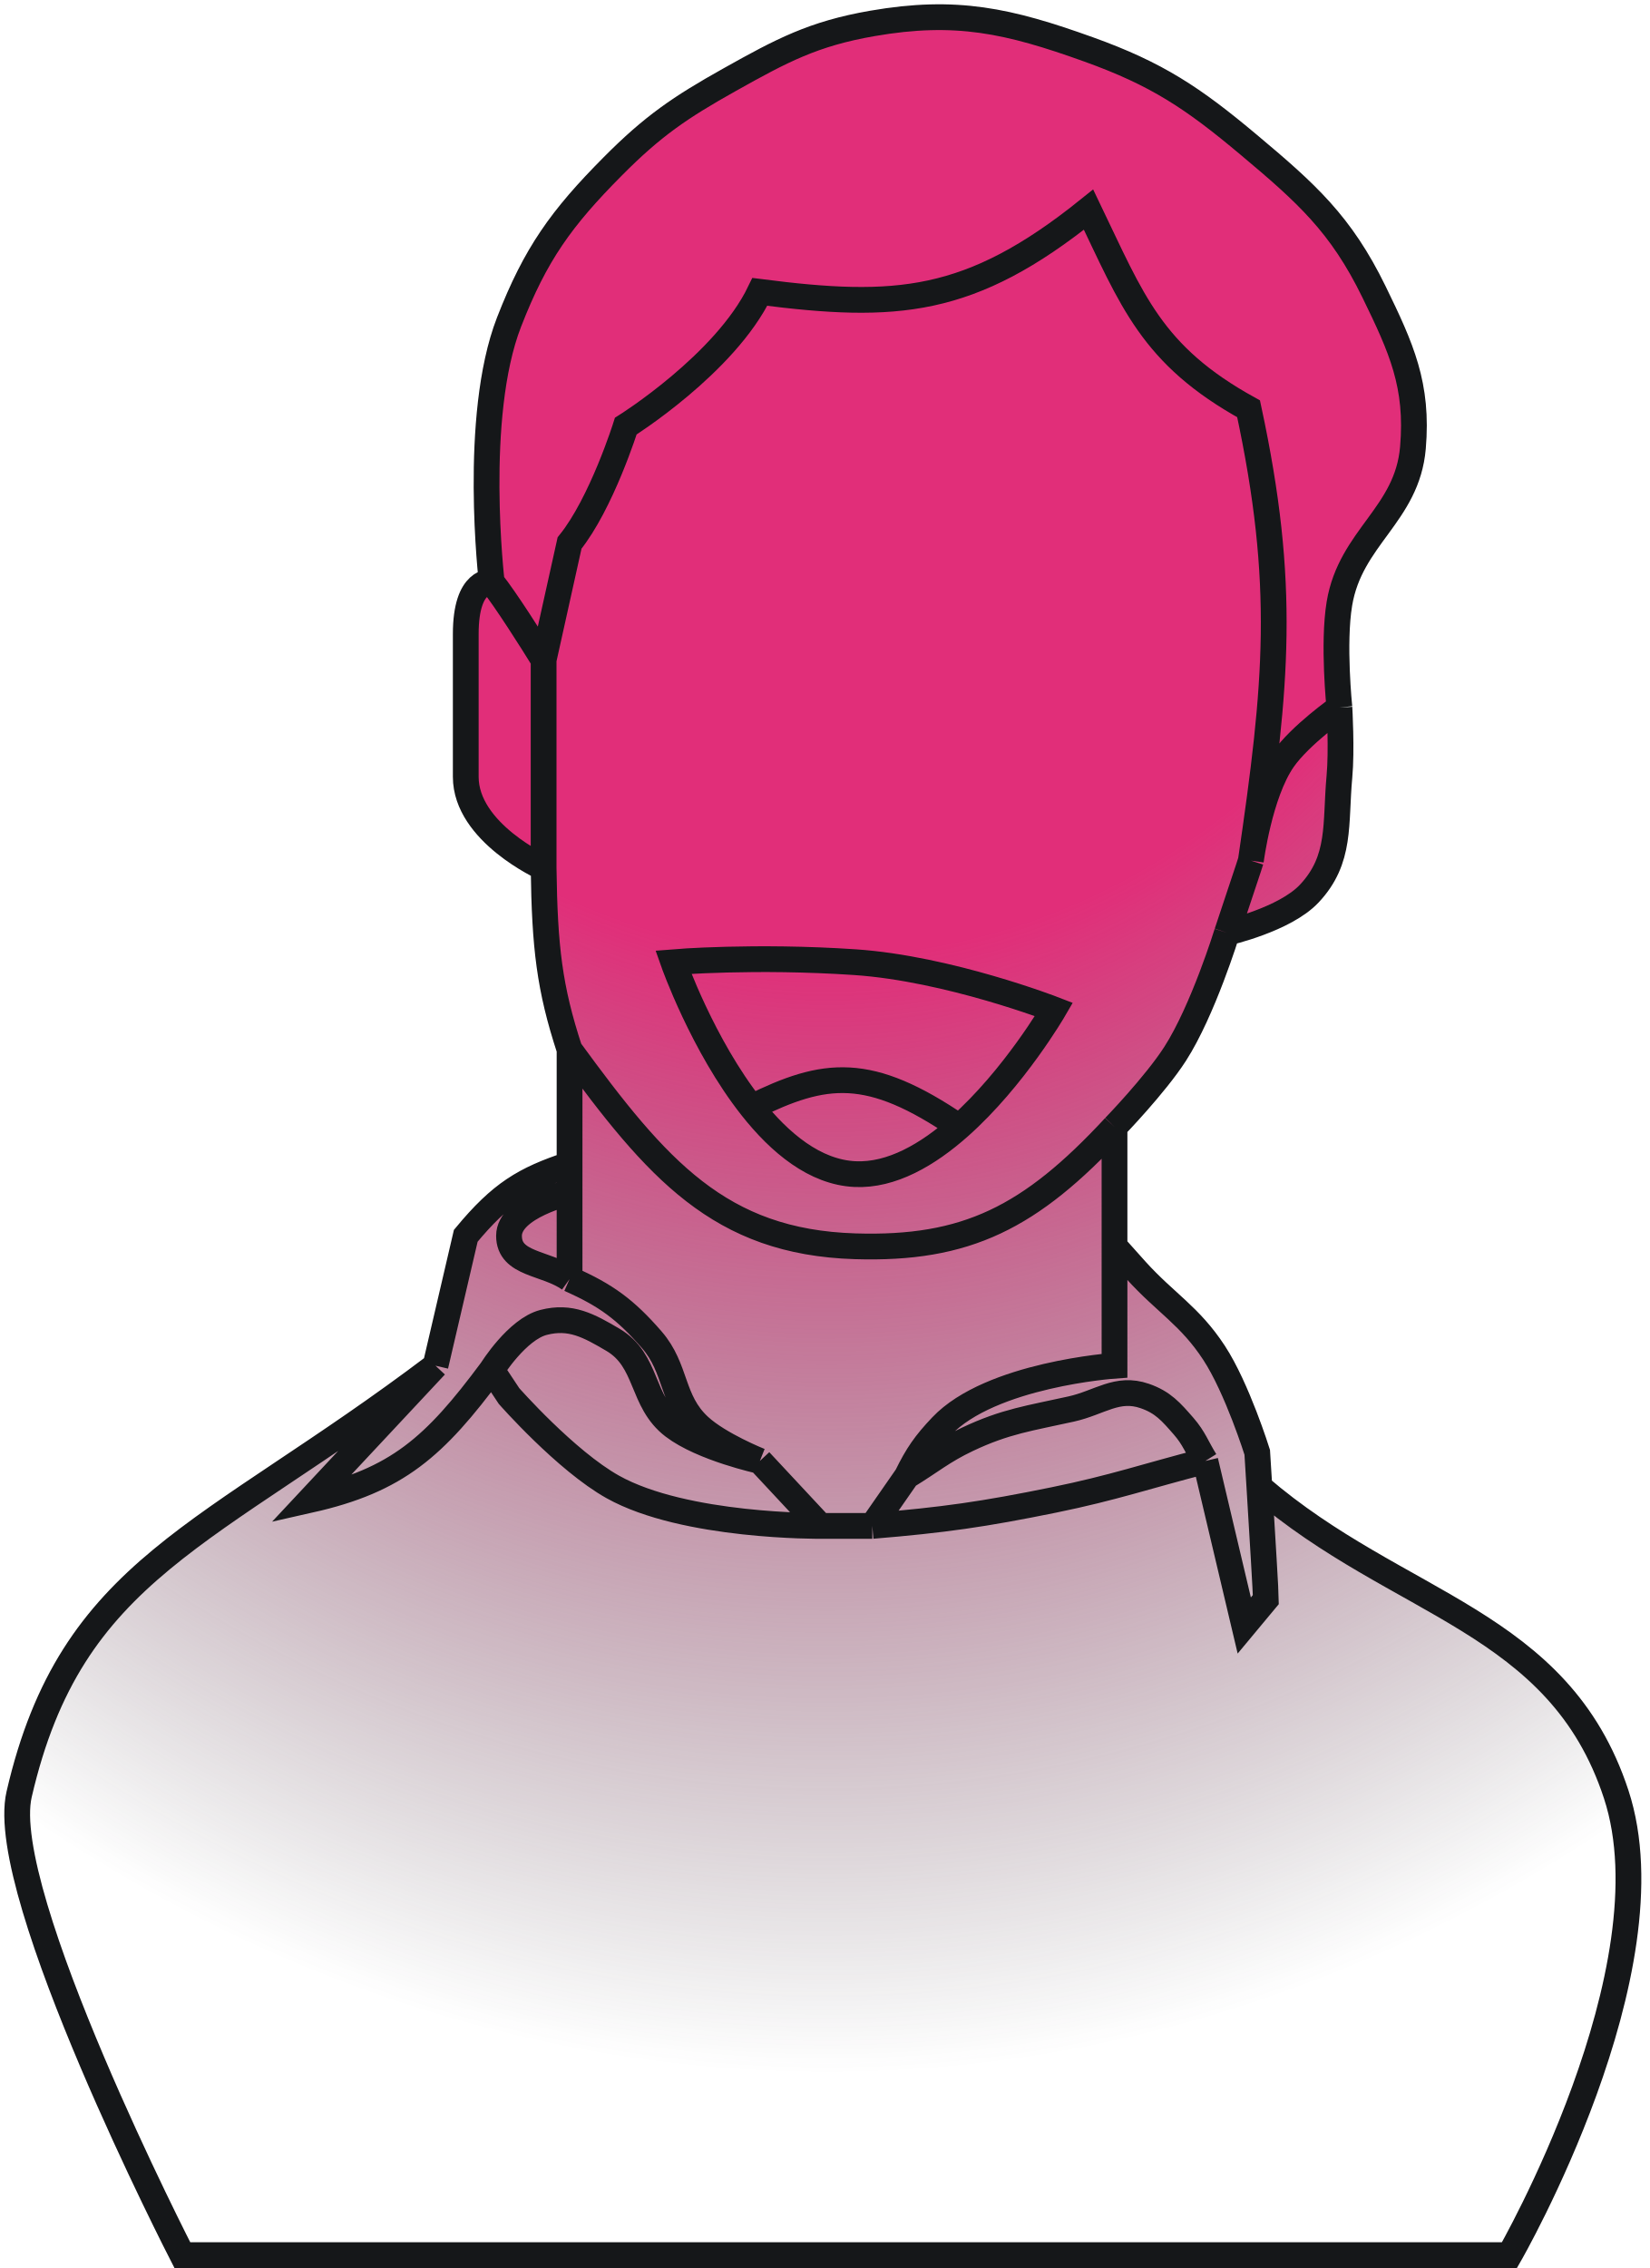
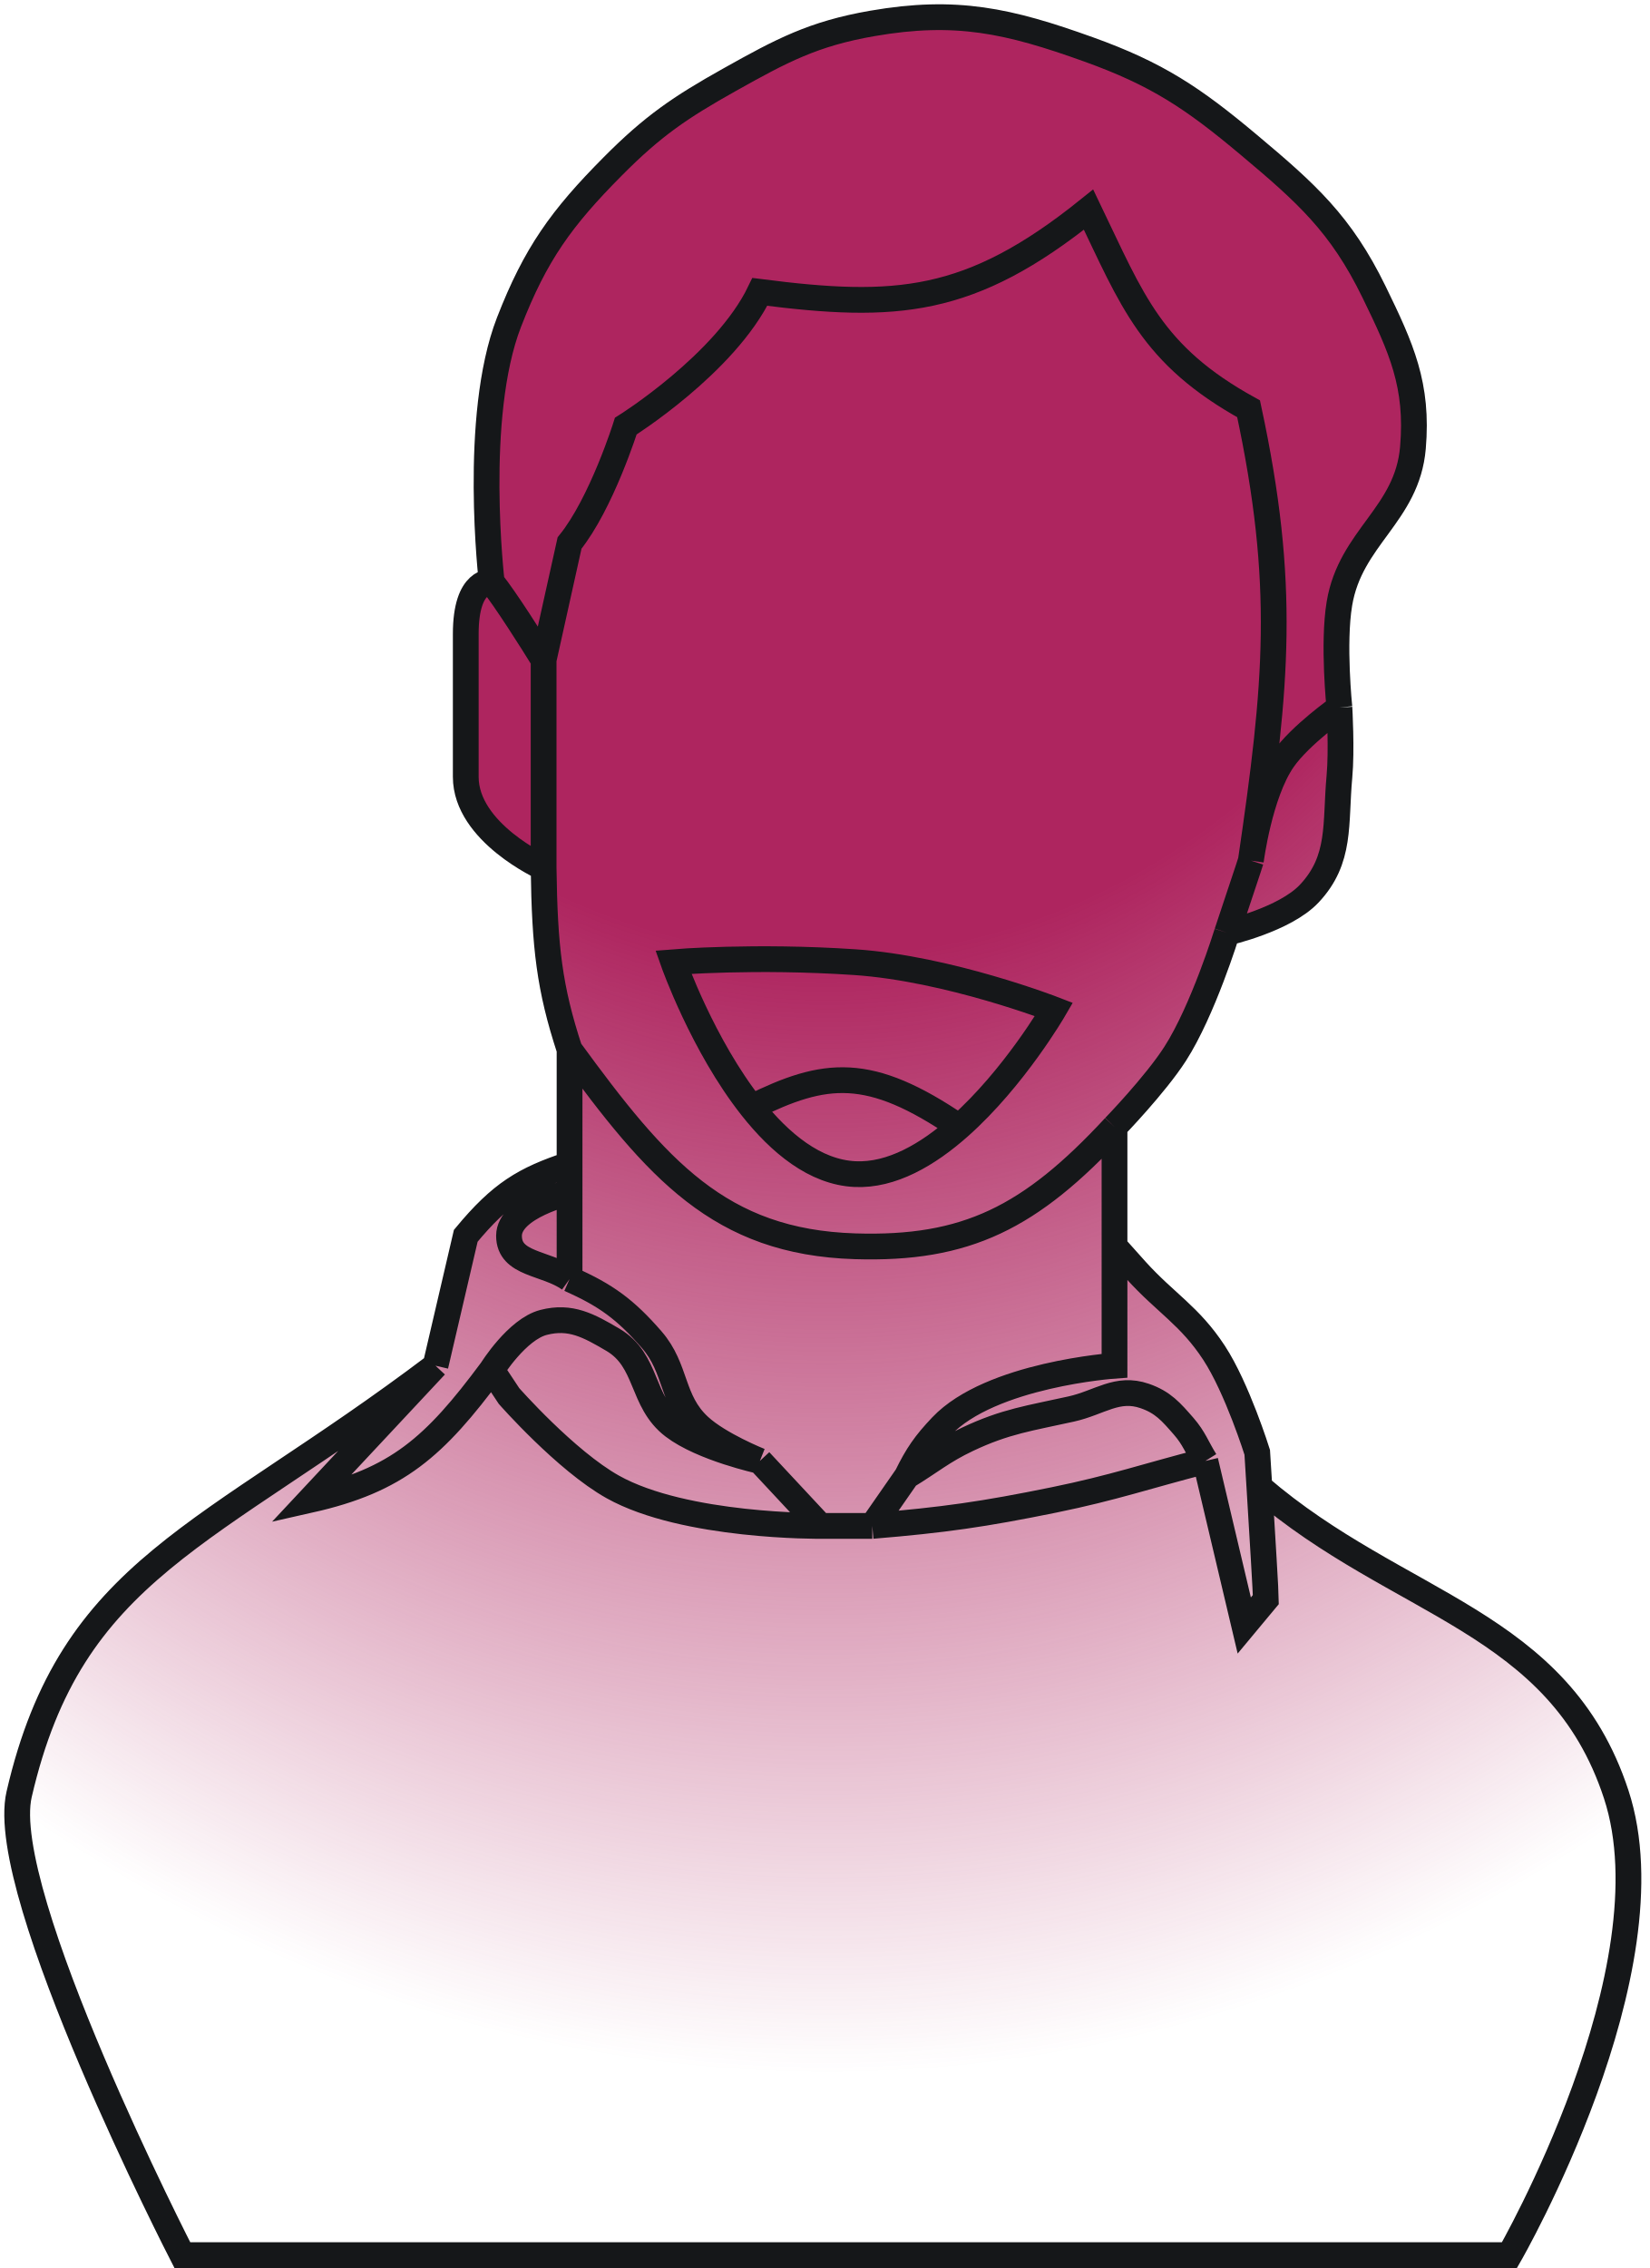
<svg xmlns="http://www.w3.org/2000/svg" width="192" height="264" viewBox="0 0 192 264" fill="none">
  <path d="M142.838 108.569C142.838 108.569 140.043 117.643 136.796 122.681C134.461 126.303 129.747 131.169 129.747 131.169V145.069C129.747 145.069 131.274 146.79 132.264 147.882C135.722 151.697 138.505 153.15 141.327 157.458C144.032 161.586 146.362 169.05 146.362 169.05C146.434 170.193 146.52 171.587 146.612 173.082C162.835 187.057 181.473 188.524 188.152 208.867C194.859 229.294 175.726 262.5 175.726 262.5H21.226C21.226 262.5 -0.431 220.374 2.226 208.867C8.338 182.397 24.153 179.046 50.698 158.97L54.222 143.85C58.327 138.895 61.048 137.279 66.306 135.534V122.177C63.966 115.028 63.408 110.293 63.285 101.009C63.285 101.009 54.222 96.92 54.222 90.425V73.792C54.222 67.297 57.243 67.744 57.243 67.744C57.243 67.744 54.973 48.535 59.257 37.504C62.34 29.566 65.343 25.398 71.341 19.359C76 14.669 79.17 12.508 84.936 9.279C91.022 5.871 94.68 3.92 101.551 2.727C111.307 1.033 117.406 2.404 126.726 5.751C134.693 8.612 138.867 11.398 145.355 16.839C152.09 22.488 156.104 26.07 159.957 33.976C163.156 40.54 165.112 44.843 164.488 52.12C163.819 59.927 157.215 62.535 155.929 70.264C155.153 74.924 155.929 82.361 155.929 82.361C155.929 82.361 156.219 87.289 155.929 90.425C155.423 95.891 156.169 100.041 152.404 104.033C149.566 107.042 142.838 108.569 142.838 108.569Z" fill="url(#paint0_radial_5_61)" />
  <path d="M142.838 108.569C142.838 108.569 140.043 117.643 136.796 122.681C134.461 126.303 129.747 131.169 129.747 131.169M142.838 108.569C142.838 108.569 149.566 107.042 152.404 104.033C156.169 100.041 155.423 95.891 155.929 90.425C156.219 87.289 155.929 82.361 155.929 82.361M142.838 108.569L145.355 101.009L145.621 100.178M155.929 82.361C155.929 82.361 155.153 74.924 155.929 70.264C157.215 62.535 163.819 59.927 164.488 52.12C165.112 44.843 163.156 40.54 159.957 33.976C156.104 26.07 152.09 22.488 145.355 16.839C138.867 11.398 134.693 8.612 126.726 5.751C117.406 2.404 111.307 1.033 101.551 2.727C94.68 3.92 91.022 5.871 84.936 9.279C79.17 12.508 76 14.669 71.341 19.359C65.343 25.398 62.34 29.566 59.257 37.504C54.973 48.535 57.243 67.744 57.243 67.744M155.929 82.361C155.929 82.361 151.377 85.555 149.383 88.409C146.621 92.364 145.621 100.178 145.621 100.178M57.243 67.744C57.243 67.744 54.222 67.297 54.222 73.792C54.222 80.288 54.222 83.929 54.222 90.425C54.222 96.92 63.285 101.009 63.285 101.009M57.243 67.744C58.855 69.76 61.943 74.632 63.285 76.816M63.285 101.009C63.407 110.293 63.966 115.028 66.306 122.177M63.285 101.009C63.285 98.657 63.285 93.65 63.285 92.441C63.285 91.231 63.285 81.52 63.285 76.816M66.306 122.177C76.487 136.119 83.791 144.577 99.537 145.069C112.515 145.475 119.958 141.723 129.747 131.169M66.306 122.177V135.534M66.306 148.89C70.553 150.762 72.828 152.44 75.873 155.946C78.817 159.336 78.113 162.98 81.411 166.026C83.742 168.178 88.46 170.058 88.46 170.058M66.306 148.89C66.306 144.953 66.306 138.81 66.306 138.81M66.306 148.89C63.554 146.922 59.257 147.236 59.257 143.85C59.257 140.463 66.306 138.81 66.306 138.81M129.747 131.169V145.069M101.551 177.618C99.192 177.618 95.509 177.618 95.509 177.618M101.551 177.618C109.865 176.929 114.524 176.263 122.698 174.594C129.66 173.173 133.438 171.83 140.32 170.058M101.551 177.618C103.124 175.355 104.006 174.086 105.579 171.822M95.509 177.618L88.46 170.058M95.509 177.618C95.509 177.618 79.725 177.77 71.341 173.082C65.867 170.021 59.257 162.498 59.257 162.498L57.243 159.46M88.46 170.058C88.46 170.058 81.758 168.598 78.39 166.026C74.574 163.112 75.482 158.376 71.341 155.946C68.544 154.304 66.426 153.122 63.285 153.93C60.189 154.727 57.243 159.46 57.243 159.46M66.306 135.534C61.048 137.279 58.327 138.895 54.222 143.85C54.222 143.85 52.074 153.065 50.698 158.97M66.306 135.534V138.81M50.698 158.97C44.996 165.072 36.096 174.594 36.096 174.594C46.239 172.307 50.582 168.439 57.243 159.46M50.698 158.97C24.153 179.046 8.338 182.397 2.226 208.867C-0.431 220.374 21.226 262.5 21.226 262.5H175.726C175.726 262.5 194.859 229.294 188.152 208.867C181.473 188.524 162.835 187.057 146.612 173.082M140.32 170.058C139.337 168.484 139.022 167.425 137.803 166.026C136.329 164.335 135.39 163.233 133.271 162.498C130.064 161.385 128.025 163.271 124.712 164.01C119.914 165.08 117.071 165.433 112.628 167.538C109.717 168.918 108.332 170.149 105.579 171.822M140.32 170.058C142.09 177.538 144.852 189.211 144.852 189.211L147.369 186.187C147.369 185.551 146.953 178.624 146.612 173.082M105.579 171.822C106.792 169.347 107.71 168.026 109.607 166.026C115.345 159.977 129.747 158.97 129.747 158.97V145.069M129.747 145.069C129.747 145.069 131.274 146.79 132.264 147.882C135.722 151.697 138.505 153.15 141.327 157.458C144.032 161.586 146.362 169.05 146.362 169.05C146.434 170.193 146.52 171.587 146.612 173.082M63.285 76.816L66.306 63.208C70.031 58.596 72.852 49.6 72.852 49.6C72.852 49.6 84.418 42.365 88.46 33.976C104.293 36.005 112.916 35.493 126.726 24.399C131.811 34.962 134.013 41.331 145.355 47.584C149.771 68.116 148.631 79.634 145.621 100.178M87.5 128.886C81.788 121.654 78.39 112 78.39 112C78.39 112 87.879 111.21 99.537 112C110.432 112.738 122.698 117.5 122.698 117.5C122.698 117.5 118.059 125.502 111.661 131.169M87.5 128.886C90.807 133.074 94.889 136.449 99.537 136.669C103.795 136.87 108.014 134.399 111.661 131.169M87.5 128.886C96.057 124.659 101.149 124.001 111.661 131.169" stroke="#151719" stroke-width="3" />
  <defs>
    <radialGradient id="paint0_radial_5_61" cx="0" cy="0" r="1" gradientUnits="userSpaceOnUse" gradientTransform="translate(96.2604 2) rotate(90) scale(240.052 192.294)">
-       <stop offset="0.454" stop-color="#E12E79" />
-       <stop offset="1" stop-color="#343238" stop-opacity="0" />
+       <stop offset="0.454" stop-color="#AE255F" />
+       <stop offset="1" stop-color="#AE255F" stop-opacity="0" />
    </radialGradient>
  </defs>
</svg>
